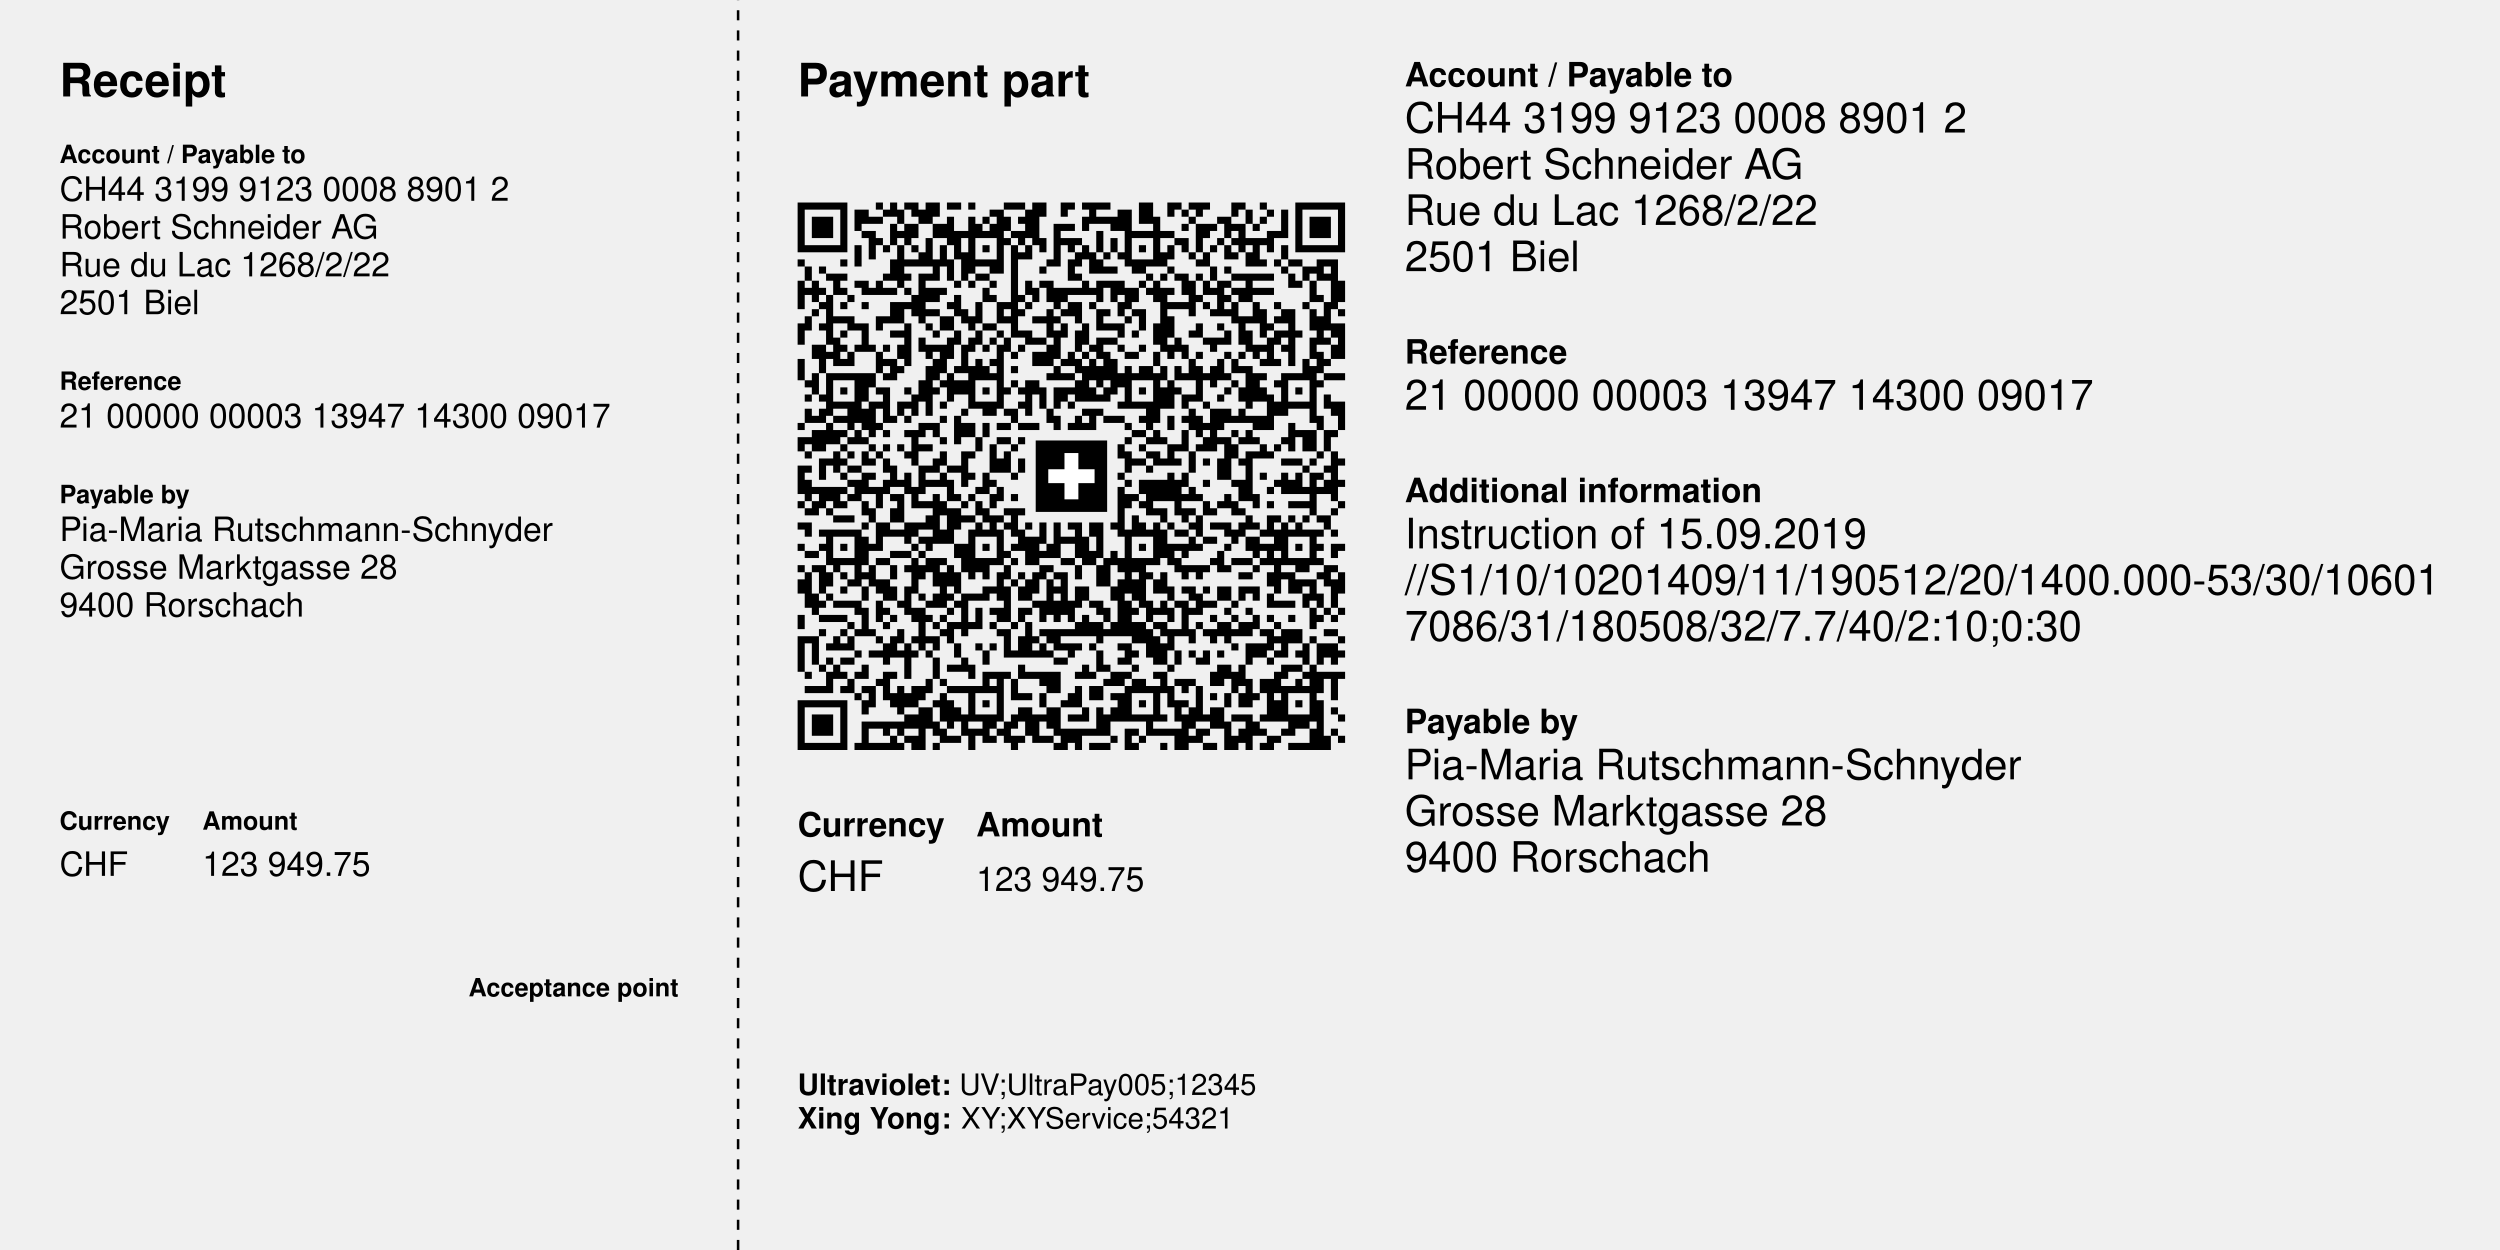
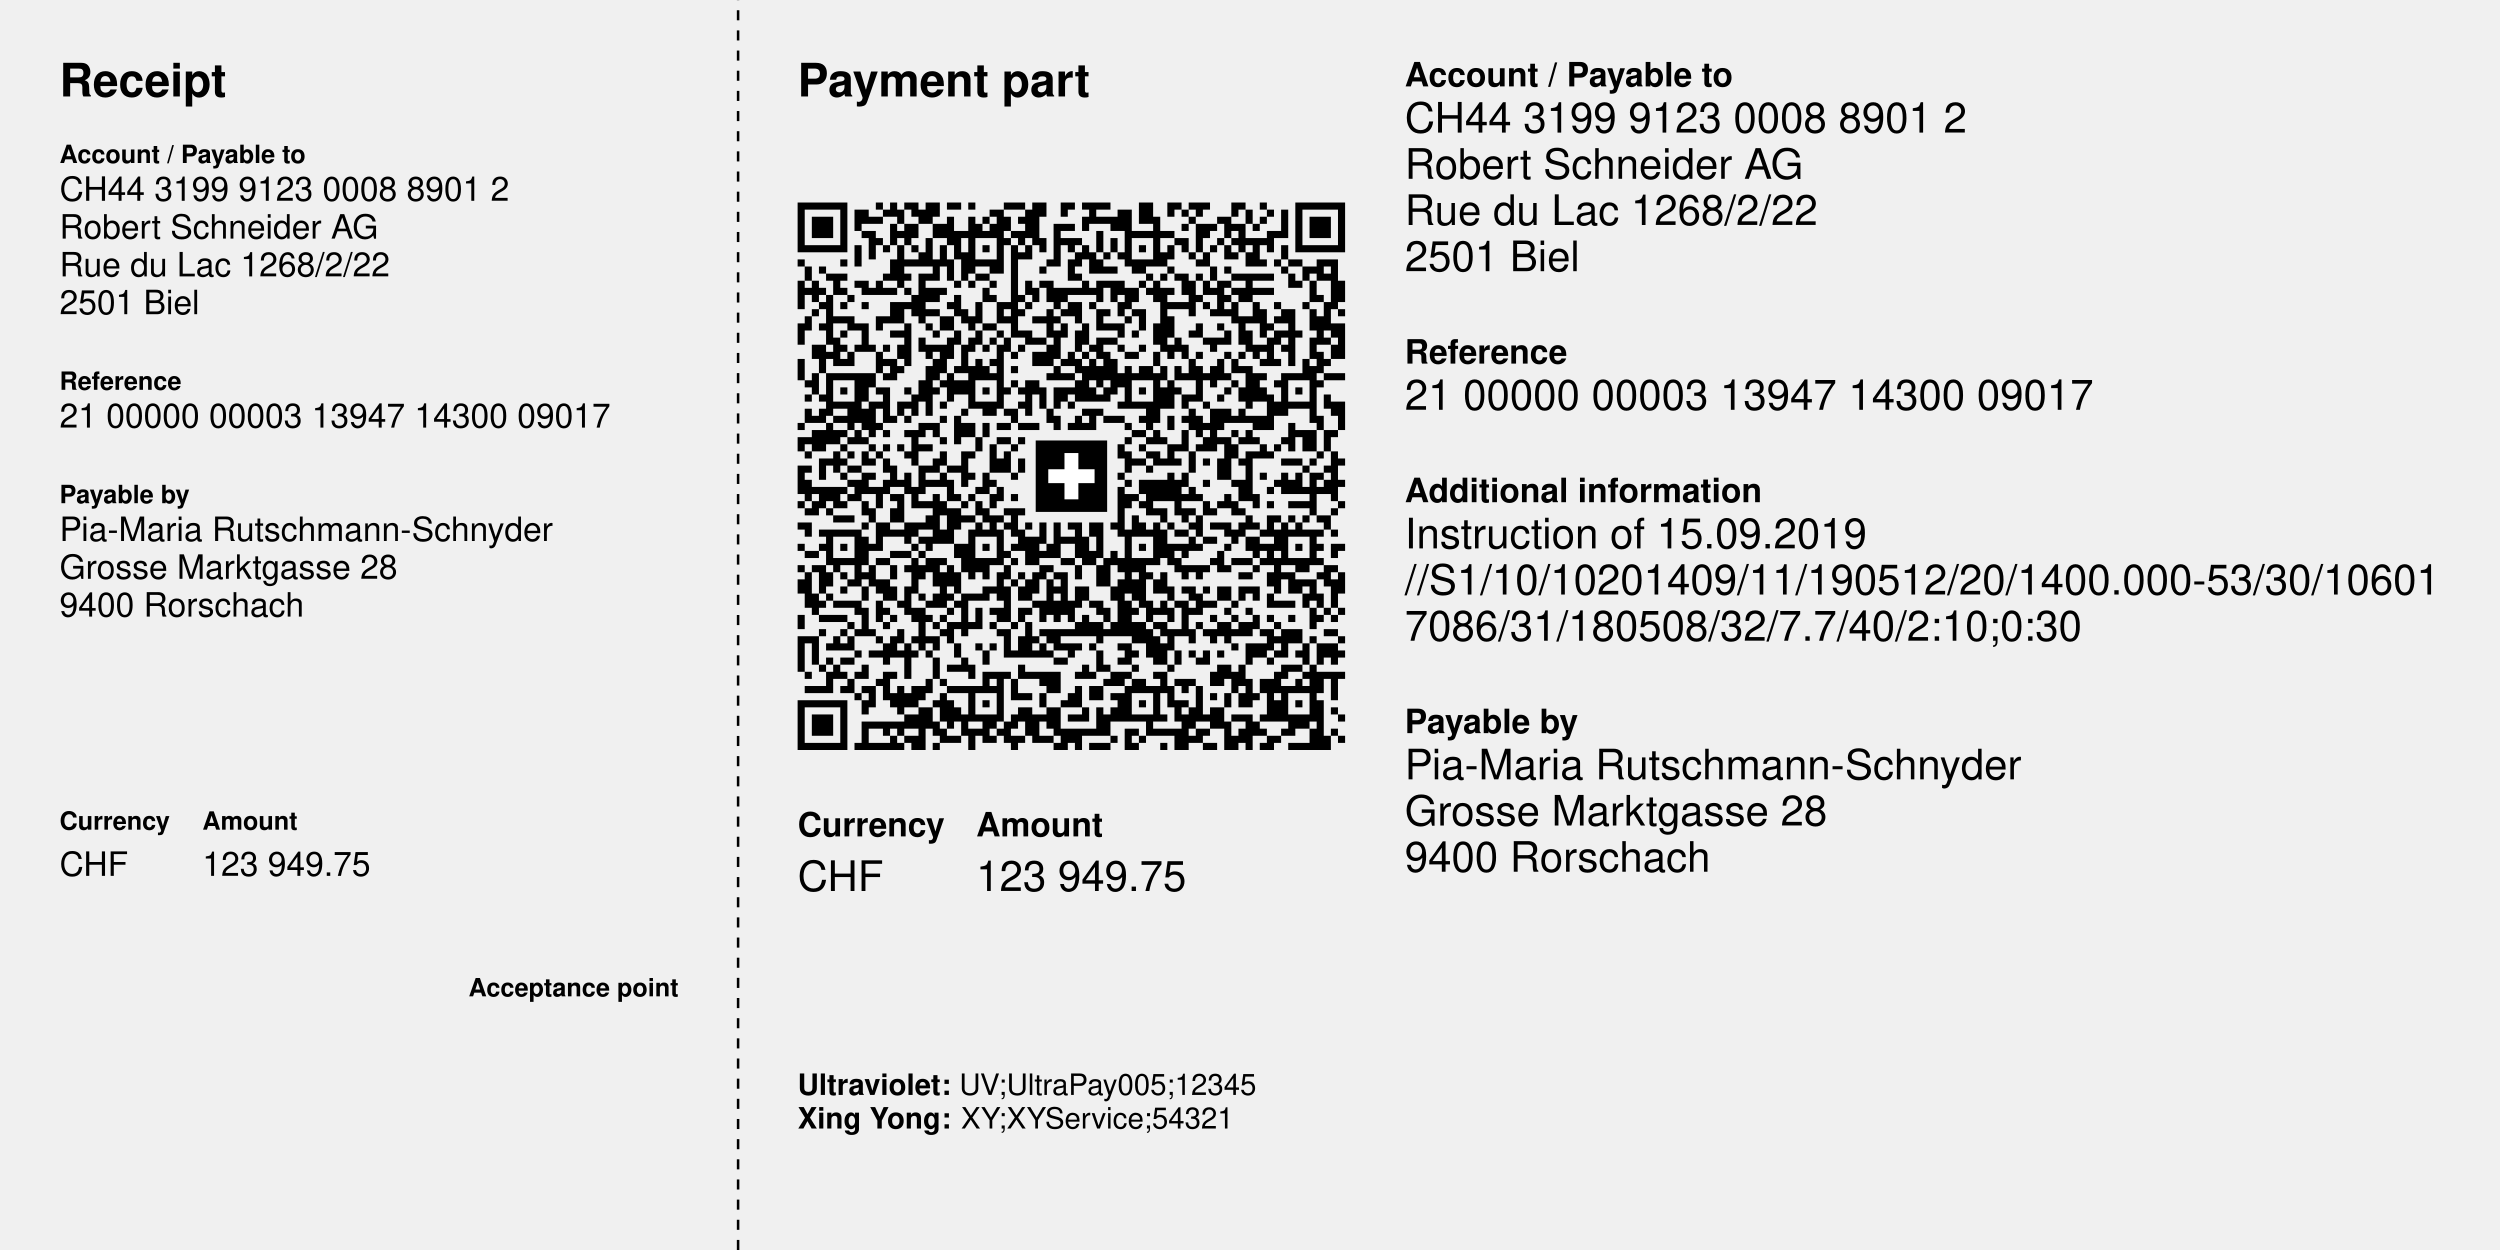
<svg xmlns="http://www.w3.org/2000/svg" width="210mm" height="105mm" version="1.1" viewBox="0 0 595.276 297.638">
  <g font-family="Helvetica,Arial,&quot;Liberation Sans&quot;" transform="translate(0 297.638)">
    <g transform="translate(189.921 0)">
      <text x="0" y="-274.665" font-size="11" font-weight="bold">Payment part</text>
    </g>
    <g transform="translate(189.921 -119.055) scale(1.693)">
      <path d="M0,-77h7v1h-7zm11,0h1v1h-1zm2,0h1v2h-1zm2,0h2v1h-2zm3,0h2v2h-2zm3,0h2v1h-2z m3,0h1v1h-1zm5,0h3v1h-3zm4,0h1v6h-1zm1,0h1v2h-1zm3,0h2v1h-2zm3,0h4v1h-4z m8,0h2v3h-2zm4,0h2v1h-2zm3,0h3v1h-3zm6,0h2v1h-2zm4,0h1v1h-1zm5,0h7v1h-7z m-70,1h1v6h-1zm6,0h1v6h-1zm2,0h2v2h-2zm4,0h1v1h-1zm2,0h1v2h-1zm2,0h2v1h-2z m11,0h2v1h-2zm5,0h1v4h-1zm5,0h1v1h-1zm4,0h1v2h-1zm4,0h2v3h-2zm7,0h1v1h-1z m2,0h1v1h-1zm2,0h1v1h-1zm5,0h1v1h-1zm2,0h1v2h-1zm3,0h1v1h-1zm2,0h1v4h-1z m2,0h1v6h-1zm6,0h1v6h-1zm-74,1h3v3h-3zm8,0h2v1h-2zm7,0h2v1h-2zm4,0h1v4h-1z m3,0h1v8h-1zm2,0h1v1h-1zm2,0h1v8h-1zm1,0h1v2h-1zm2,0h1v1h-1zm9,0h1v2h-1z m2,0h3v1h-3zm8,0h1v7h-1zm5,0h1v1h-1zm4,0h2v1h-2zm6,0h1v1h-1zm7,0h3v3h-3z m-64,1h1v1h-1zm5,0h1v3h-1zm2,0h2v2h-2zm4,0h2v2h-2zm6,0h1v2h-1zm2,0h1v2h-1z m9,0h1v6h-1zm1,0h2v1h-2zm7,0h1v1h-1zm10,0h1v1h-1zm2,0h2v2h-2zm2,0h1v1h-1z m2,0h3v1h-3zm4,0h1v1h-1zm-55,1h2v1h-2zm5,0h1v1h-1zm8,0h1v4h-1zm1,0h1v1h-1z m3,0h1v1h-1zm4,0h2v1h-2zm12,0h1v3h-1zm4,0h1v5h-1zm1,0h3v1h-3zm4,0h2v1h-2z m9,0h1v1h-1zm2,0h1v3h-1zm4,0h1v3h-1zm1,0h1v1h-1zm-57,1h1v3h-1zm1,0h1v1h-1z m4,0h1v1h-1zm3,0h1v4h-1zm11,0h1v1h-1zm2,0h1v1h-1zm3,0h1v2h-1zm3,0h3v1h-3z m7,0h1v2h-1zm9,0h2v1h-2zm3,0h1v2h-1zm3,0h1v1h-1zm2,0h1v1h-1zm2,0h3v1h-3z m-62,1h5v1h-5zm7,0h1v3h-1zm4,0h1v1h-1zm2,0h1v6h-1zm2,0h1v1h-1zm4,0h1v3h-1z m6,0h1v1h-1zm4,0h1v13h-1zm2,0h1v2h-1zm6,0h1v1h-1zm2,0h1v2h-1zm8,0h1v1h-1z m4,0h1v2h-1zm2,0h1v1h-1zm4,0h1v1h-1zm2,0h1v2h-1zm4,0h1v3h-1zm4,0h1v2h-1z m3,0h5v1h-5zm-54,1h1v2h-1zm6,0h1v4h-1zm8,0h1v1h-1zm8,0h1v2h-1zm2,0h1v3h-1z m2,0h1v1h-1zm2,0h1v1h-1zm6,0h1v2h-1zm4,0h1v1h-1zm2,0h1v2h-1zm4,0h1v1h-1z m2,0h1v2h-1zm-63,1h1v1h-1zm6,0h1v1h-1zm7,0h1v3h-1zm2,0h2v1h-2zm4,0h1v3h-1z m2,0h1v3h-1zm4,0h3v1h-3zm10,0h1v1h-1zm3,0h1v3h-1zm4,0h1v2h-1zm5,0h2v2h-2z m2,0h1v1h-1zm7,0h1v1h-1zm9,0h1v1h-1zm2,0h1v1h-1zm2,0h2v1h-2zm4,0h3v1h-3z m-72,1h1v2h-1zm2,0h1v1h-1zm24,0h1v1h-1zm7,0h1v1h-1zm9,0h2v1h-2zm9,0h1v1h-1z m6,0h1v2h-1zm2,0h1v1h-1zm8,0h1v1h-1zm3,0h3v1h-3zm4,0h1v6h-1zm-71,1h3v1h-3z m8,0h1v1h-1zm3,0h1v1h-1zm2,0h1v7h-1zm1,0h1v1h-1zm7,0h2v1h-2zm14,0h1v1h-1z m10,0h1v1h-1zm2,0h1v1h-1zm2,0h2v1h-2zm3,0h1v1h-1zm5,0h6v1h-6zm8,0h1v2h-1z m2,0h1v1h-1zm2,0h2v1h-2zm-73,1h1v4h-1zm2,0h1v3h-1zm3,0h1v2h-1zm3,0h2v1h-2z m3,0h1v2h-1zm11,0h1v1h-1zm2,0h1v1h-1zm3,0h1v1h-1zm5,0h1v2h-1zm2,0h2v1h-2z m6,0h1v2h-1zm2,0h4v1h-4zm6,0h1v1h-1zm2,0h1v3h-1zm4,0h2v2h-2zm3,0h1v2h-1z m2,0h1v5h-1zm1,0h1v1h-1zm3,0h1v3h-1zm7,0h1v1h-1zm2,0h1v3h-1zm4,0h1v3h-1z m-75,1h1v1h-1zm2,0h1v1h-1zm3,0h1v1h-1zm3,0h2v1h-2zm3,0h2v1h-2zm3,0h1v1h-1z m3,0h2v2h-2zm2,0h1v1h-1zm6,0h1v2h-1zm7,0h1v2h-1zm2,0h3v2h-3zm3,0h2v1h-2z m3,0h2v1h-2zm3,0h4v1h-4zm5,0h1v1h-1zm2,0h1v9h-1zm1,0h1v1h-1zm6,0h1v1h-1z m3,0h2v1h-2zm3,0h3v1h-3zm-60,1h1v7h-1zm3,0h1v1h-1zm9,0h1v3h-1zm6,0h1v3h-1z m5,0h1v1h-1zm4,0h1v1h-1zm11,0h1v1h-1zm2,0h1v1h-1zm2,0h2v1h-2zm9,0h1v3h-1z m1,0h1v1h-1zm4,0h1v1h-1zm2,0h1v1h-1zm11,0h1v1h-1zm-70,1h1v1h-1zm3,0h1v1h-1z m3,0h1v1h-1zm4,0h2v3h-2zm2,0h1v1h-1zm6,0h1v1h-1zm4,0h1v3h-1zm3,0h1v3h-1z m1,0h1v1h-1zm3,0h1v1h-1zm4,0h1v1h-1zm2,0h2v2h-2zm3,0h1v1h-1zm4,0h2v1h-2z m7,0h3v1h-3zm5,0h1v1h-1zm4,0h1v3h-1zm3,0h1v3h-1zm3,0h1v1h-1zm4,0h1v1h-1z m3,0h1v4h-1zm-72,1h1v1h-1zm16,0h2v1h-2zm5,0h1v2h-1zm8,0h1v1h-1zm4,0h1v4h-1z m2,0h1v1h-1zm5,0h1v3h-1zm1,0h1v1h-1zm2,0h1v1h-1zm2,0h2v1h-2zm11,0h1v1h-1z m2,0h1v1h-1zm5,0h1v4h-1zm3,0h2v2h-2zm4,0h1v3h-1zm4,0h1v1h-1zm-75,1h1v2h-1z m4,0h3v1h-3zm6,0h2v1h-2zm9,0h2v2h-2zm4,0h1v2h-1zm5,0h1v1h-1zm4,0h2v1h-2z m3,0h1v1h-1zm3,0h1v1h-1zm7,0h1v1h-1zm2,0h1v2h-1zm4,0h1v3h-1zm10,0h1v4h-1z m1,0h1v1h-1zm4,0h1v1h-1zm6,0h1v4h-1zm-73,1h1v3h-1zm3,0h1v1h-1zm4,0h3v1h-3z m4,0h1v1h-1zm4,0h1v6h-1zm3,0h1v1h-1zm8,0h2v1h-2zm11,0h1v2h-1zm3,0h1v3h-1z m3,0h3v1h-3zm7,0h1v3h-1zm6,0h1v2h-1zm3,0h1v1h-1zm7,0h1v1h-1zm3,0h1v6h-1z m6,0h2v2h-2zm-69,1h1v1h-1zm3,0h1v3h-1zm4,0h2v1h-2zm6,0h1v1h-1zm3,0h1v2h-1z m3,0h1v2h-1zm3,0h1v1h-1zm3,0h2v1h-2zm5,0h1v4h-1zm3,0h1v3h-1zm6,0h1v1h-1z m2,0h1v1h-1zm8,0h1v1h-1zm5,0h1v2h-1zm3,0h1v3h-1zm4,0h2v1h-2zm3,0h1v1h-1z m-65,1h1v4h-1zm12,0h1v2h-1zm4,0h1v3h-1zm3,0h1v2h-1zm3,0h1v1h-1zm2,0h1v2h-1z m3,0h3v1h-3zm10,0h3v1h-3zm11,0h1v2h-1zm4,0h3v1h-3zm9,0h1v4h-1zm1,0h1v1h-1z m5,0h1v3h-1zm2,0h1v1h-1zm2,0h1v3h-1zm-74,1h2v2h-2zm4,0h1v1h-1zm2,0h1v1h-1z m2,0h1v1h-1zm2,0h1v1h-1zm2,0h1v2h-1zm4,0h3v1h-3zm5,0h1v4h-1zm3,0h1v1h-1z m2,0h1v9h-1zm3,0h1v1h-1zm4,0h1v3h-1zm6,0h2v1h-2zm4,0h1v1h-1zm3,0h1v1h-1z m4,0h1v2h-1zm2,0h1v2h-1zm4,0h1v1h-1zm6,0h2v1h-2zm4,0h1v1h-1zm7,0h1v2h-1z m-71,1h1v1h-1zm3,0h1v2h-1zm4,0h1v3h-1zm7,0h1v1h-1zm2,0h1v3h-1zm10,0h1v1h-1z m3,0h2v2h-2zm5,0h1v2h-1zm2,0h1v1h-1zm2,0h2v1h-2zm4,0h2v1h-2zm4,0h1v2h-1z m6,0h1v1h-1zm4,0h1v1h-1zm2,0h1v1h-1zm2,0h1v1h-1zm9,0h1v3h-1zm-73,1h1v3h-1z m3,0h1v2h-1zm3,0h1v1h-1zm6,0h2v1h-2zm7,0h1v3h-1zm6,0h1v3h-1zm2,0h1v1h-1z m10,0h1v1h-1zm2,0h1v2h-1zm2,0h1v3h-1zm2,0h2v3h-2zm12,0h1v3h-1zm4,0h1v3h-1z m2,0h1v2h-1zm4,0h1v1h-1zm2,0h1v1h-1zm4,0h1v3h-1zm3,0h1v1h-1zm-61,1h2v1h-2z m5,0h1v7h-1zm4,0h1v1h-1zm2,0h1v6h-1zm2,0h1v2h-1zm4,0h1v1h-1zm6,0h1v2h-1z m4,0h1v5h-1zm2,0h1v3h-1zm4,0h1v6h-1zm2,0h2v2h-2zm3,0h1v2h-1zm2,0h1v2h-1z m3,0h1v5h-1zm2,0h1v3h-1zm4,0h2v1h-2zm10,0h1v8h-1zm-70,1h1v3h-1zm2,0h7v1h-7z m8,0h2v1h-2zm9,0h1v4h-1zm6,0h1v1h-1zm8,0h1v1h-1zm2,0h2v1h-2zm8,0h1v2h-1z m2,0h1v1h-1zm3,0h1v7h-1zm4,0h1v1h-1zm3,0h1v1h-1zm3,0h1v1h-1zm3,0h2v4h-2z m2,0h1v1h-1zm3,0h1v6h-1zm1,0h2v1h-2zm5,0h3v1h-3zm-73,1h1v1h-1zm3,0h1v5h-1z m4,0h2v3h-2zm2,0h1v1h-1zm7,0h1v3h-1zm3,0h1v1h-1zm2,0h2v2h-2zm8,0h1v1h-1z m2,0h1v5h-1zm1,0h1v2h-1zm6,0h1v3h-1zm5,0h1v2h-1zm8,0h1v4h-1zm9,0h1v1h-1z m6,0h1v1h-1zm6,0h1v1h-1zm-67,1h1v1h-1zm5,0h2v1h-2zm4,0h1v1h-1zm4,0h1v1h-1z m7,0h1v1h-1zm3,0h1v1h-1zm2,0h1v1h-1zm3,0h1v3h-1zm2,0h2v2h-2zm2,0h1v1h-1z m3,0h1v2h-1zm2,0h1v2h-1zm5,0h1v1h-1zm3,0h1v3h-1zm2,0h1v1h-1zm7,0h1v1h-1z m2,0h1v2h-1zm3,0h1v2h-1zm5,0h1v1h-1zm-69,1h1v1h-1zm2,0h1v1h-1zm9,0h1v4h-1z m4,0h1v3h-1zm26,0h1v1h-1zm12,0h2v1h-2zm5,0h1v1h-1zm7,0h1v5h-1zm8,0h1v2h-1z m-69,1h4v1h-4zm5,0h1v5h-1zm1,0h1v1h-1zm3,0h2v1h-2zm6,0h1v1h-1zm5,0h3v1h-3z m6,0h1v1h-1zm5,0h1v1h-1zm2,0h1v1h-1zm7,0h1v1h-1zm2,0h3v1h-3zm7,0h1v1h-1z m3,0h1v1h-1zm6,0h1v1h-1zm4,0h1v2h-1zm2,0h3v1h-3zm6,0h2v2h-2zm-74,1h1v2h-1z m2,0h1v2h-1zm4,0h3v2h-3zm7,0h1v1h-1zm9,0h1v1h-1zm3,0h2v1h-2zm3,0h2v1h-2z m6,0h1v2h-1zm5,0h3v1h-3zm9,0h1v3h-1zm6,0h1v3h-1zm3,0h3v2h-3zm4,0h1v2h-1z m-60,1h1v1h-1zm3,0h2v1h-2zm8,0h1v1h-1zm2,0h1v1h-1zm5,0h1v1h-1zm2,0h1v4h-1z m8,0h1v1h-1zm6,0h1v2h-1zm3,0h1v2h-1zm2,0h1v2h-1zm2,0h3v1h-3zm5,0h1v1h-1z m4,0h1v2h-1zm2,0h1v1h-1zm2,0h1v3h-1zm5,0h1v1h-1zm2,0h3v1h-3zm10,0h1v2h-1z m3,0h1v2h-1zm-76,1h1v1h-1zm4,0h1v3h-1zm3,0h1v1h-1zm2,0h1v1h-1zm2,0h1v1h-1z m6,0h3v1h-3zm6,0h2v2h-2zm3,0h1v2h-1zm2,0h2v1h-2zm3,0h3v1h-3zm7,0h1v1h-1z m2,0h1v1h-1zm6,0h1v1h-1zm11,0h3v1h-3zm7,0h2v1h-2zm5,0h1v4h-1zm-67,1h2v3h-2z m3,0h2v1h-2zm3,0h1v2h-1zm4,0h1v1h-1zm3,0h3v1h-3zm4,0h1v1h-1zm28,0h2v1h-2z m3,0h1v2h-1zm4,0h1v3h-1zm4,0h1v3h-1zm3,0h1v1h-1zm2,0h1v2h-1zm7,0h3v1h-3z m4,0h1v3h-1zm1,0h1v1h-1zm-75,1h2v1h-2zm5,0h1v1h-1zm2,0h1v1h-1zm2,0h1v1h-1z m7,0h1v4h-1zm4,0h1v1h-1zm5,0h1v2h-1zm3,0h2v1h-2zm3,0h1v1h-1zm15,0h1v1h-1z m3,0h1v1h-1zm2,0h1v1h-1zm6,0h1v2h-1zm2,0h2v1h-2zm3,0h1v1h-1zm2,0h1v1h-1z m4,0h1v1h-1zm3,0h2v2h-2zm-71,1h1v1h-1zm6,0h1v1h-1zm4,0h1v1h-1zm2,0h1v1h-1z m2,0h1v1h-1zm3,0h2v1h-2zm10,0h1v4h-1zm3,0h1v1h-1zm15,0h1v2h-1zm3,0h1v1h-1z m4,0h1v3h-1zm1,0h1v1h-1zm3,0h1v1h-1zm4,0h1v5h-1zm1,0h1v2h-1zm4,0h1v2h-1z m2,0h1v1h-1zm-66,1h1v1h-1zm4,0h1v3h-1zm2,0h1v1h-1zm2,0h1v2h-1zm2,0h1v1h-1z m4,0h1v1h-1zm5,0h1v2h-1zm3,0h1v5h-1zm1,0h1v1h-1zm5,0h1v3h-1zm17,0h1v3h-1z m3,0h2v1h-2zm6,0h1v3h-1zm8,0h1v7h-1zm1,0h1v1h-1zm2,0h1v1h-1zm7,0h1v1h-1z m2,0h1v7h-1zm-72,1h1v3h-1zm1,0h1v1h-1zm2,0h1v1h-1zm4,0h1v1h-1zm2,0h1v2h-1z m7,0h1v2h-1zm9,0h1v2h-1zm3,0h1v2h-1zm16,0h2v1h-2zm3,0h2v1h-2zm3,0h1v1h-1z m4,0h1v1h-1zm2,0h1v3h-1zm3,0h1v1h-1zm6,0h3v1h-3zm4,0h1v1h-1zm4,0h1v1h-1z m-76,1h1v4h-1zm1,0h1v1h-1zm6,0h2v1h-2zm6,0h1v3h-1zm4,0h1v4h-1zm1,0h1v1h-1z m3,0h2v1h-2zm28,0h1v1h-1zm22,0h1v1h-1zm3,0h1v1h-1zm-68,1h1v1h-1zm3,0h1v3h-1z m1,0h1v1h-1zm5,0h1v3h-1zm5,0h1v2h-1zm4,0h1v1h-1zm2,0h1v3h-1zm4,0h1v1h-1z m15,0h1v1h-1zm7,0h1v4h-1zm2,0h1v2h-1zm11,0h1v1h-1zm3,0h1v3h-1zm2,0h1v3h-1z m2,0h1v6h-1zm1,0h1v1h-1zm-72,1h1v3h-1zm6,0h2v1h-2zm5,0h1v2h-1zm2,0h1v1h-1z m4,0h2v1h-2zm3,0h1v3h-1zm6,0h1v1h-1zm19,0h1v1h-1zm2,0h4v2h-4zm5,0h1v5h-1z m4,0h1v1h-1zm4,0h2v1h-2zm6,0h1v1h-1zm2,0h1v2h-1zm5,0h1v2h-1zm2,0h1v1h-1z m-74,1h5v1h-5zm6,0h1v2h-1zm2,0h2v1h-2zm6,0h1v3h-1zm9,0h1v1h-1zm3,0h1v2h-1z m17,0h1v7h-1zm10,0h1v2h-1zm7,0h1v2h-1zm4,0h1v1h-1zm5,0h1v1h-1zm2,0h1v1h-1z m-70,1h3v1h-3zm4,0h1v1h-1zm4,0h1v2h-1zm2,0h2v1h-2zm6,0h1v7h-1zm3,0h1v1h-1z m2,0h1v1h-1zm3,0h1v2h-1zm3,0h1v1h-1zm16,0h2v1h-2zm3,0h3v1h-3zm5,0h1v1h-1z m2,0h1v1h-1zm4,0h1v2h-1zm4,0h1v2h-1zm-64,1h1v1h-1zm2,0h2v1h-2zm3,0h2v1h-2z m4,0h1v2h-1zm5,0h1v3h-1zm3,0h2v1h-2zm3,0h1v2h-1zm3,0h1v1h-1zm2,0h1v2h-1z m21,0h1v1h-1zm2,0h2v1h-2zm9,0h1v2h-1zm2,0h1v1h-1zm2,0h1v2h-1zm5,0h1v1h-1z m3,0h3v1h-3zm7,0h1v1h-1zm-75,1h2v1h-2zm3,0h1v1h-1zm6,0h1v2h-1zm3,0h1v2h-1z m8,0h2v3h-2zm5,0h1v2h-1zm3,0h3v1h-3zm20,0h3v1h-3zm5,0h2v1h-2zm4,0h1v1h-1z m4,0h1v1h-1zm13,0h1v1h-1zm-70,1h3v1h-3zm13,0h1v2h-1zm5,0h2v1h-2zm4,0h1v3h-1z m1,0h1v1h-1zm2,0h1v3h-1zm17,0h1v3h-1zm4,0h1v1h-1zm3,0h1v1h-1zm2,0h1v3h-1z m7,0h1v2h-1zm3,0h1v3h-1zm1,0h1v1h-1zm2,0h1v1h-1zm2,0h1v1h-1zm2,0h2v1h-2z m-73,1h2v1h-2zm9,0h1v1h-1zm2,0h2v2h-2zm4,0h2v2h-2zm2,0h1v1h-1zm8,0h1v2h-1z m4,0h1v1h-1zm3,0h1v1h-1zm2,0h1v3h-1zm2,0h1v5h-1zm2,0h2v1h-2zm3,0h2v2h-2z m3,0h1v1h-1zm4,0h1v2h-1zm2,0h1v6h-1zm2,0h1v1h-1zm3,0h1v1h-1zm3,0h3v1h-3z m4,0h1v2h-1zm2,0h1v1h-1zm4,0h1v6h-1zm2,0h1v2h-1zm4,0h1v1h-1zm-73,1h1v1h-1z m2,0h6v1h-6zm10,0h2v1h-2zm7,0h2v2h-2zm4,0h1v7h-1zm2,0h1v1h-1zm2,0h1v5h-1z m3,0h1v3h-1zm8,0h1v4h-1zm7,0h1v9h-1zm3,0h1v1h-1zm2,0h1v4h-1zm2,0h2v1h-2z m7,0h2v1h-2zm5,0h1v1h-1zm2,0h1v3h-1zm2,0h1v1h-1zm2,0h3v1h-3zm4,0h1v1h-1z m-71,1h1v4h-1zm4,0h2v4h-2zm3,0h1v2h-1zm4,0h1v1h-1zm2,0h2v1h-2zm15,0h2v4h-2z m5,0h2v1h-2zm3,0h1v4h-1zm2,0h1v3h-1zm13,0h1v2h-1zm2,0h2v1h-2zm4,0h1v1h-1z m2,0h2v2h-2zm9,0h1v4h-1zm-72,1h1v1h-1zm3,0h1v1h-1zm3,0h1v1h-1zm4,0h1v1h-1z m6,0h1v1h-1zm2,0h1v1h-1zm4,0h2v2h-2zm4,0h1v1h-1zm4,0h1v1h-1zm5,0h1v2h-1z m13,0h1v1h-1zm4,0h3v1h-3zm4,0h1v1h-1zm4,0h1v1h-1zm5,0h2v1h-2zm5,0h1v1h-1z m3,0h1v1h-1zm2,0h2v1h-2zm-74,1h2v1h-2zm12,0h3v1h-3zm4,0h1v1h-1zm12,0h1v1h-1z m5,0h1v1h-1zm7,0h1v2h-1zm3,0h1v2h-1zm8,0h1v2h-1zm2,0h1v1h-1zm5,0h1v3h-1z m5,0h1v1h-1zm2,0h1v2h-1zm9,0h1v1h-1zm-70,1h3v1h-3zm6,0h2v1h-2zm5,0h1v5h-1z m2,0h2v2h-2zm2,0h1v1h-1zm3,0h1v2h-1zm2,0h2v2h-2zm2,0h1v1h-1zm3,0h1v1h-1z m7,0h2v1h-2zm6,0h1v4h-1zm2,0h1v2h-1zm2,0h2v2h-2zm2,0h1v1h-1zm4,0h1v2h-1z m5,0h1v1h-1zm3,0h3v1h-3zm4,0h1v1h-1zm2,0h1v5h-1zm2,0h3v1h-3zm4,0h1v1h-1z m-73,1h1v1h-1zm2,0h2v1h-2zm3,0h1v1h-1zm3,0h1v3h-1zm2,0h1v3h-1zm3,0h1v2h-1z m2,0h1v1h-1zm2,0h1v2h-1zm4,0h1v3h-1zm8,0h1v2h-1zm5,0h2v1h-2zm5,0h1v2h-1z m3,0h1v3h-1zm12,0h4v1h-4zm6,0h1v1h-1zm4,0h1v1h-1zm6,0h2v1h-2zm4,0h1v3h-1z m1,0h1v1h-1zm-74,1h1v5h-1zm2,0h2v2h-2zm3,0h1v1h-1zm3,0h1v1h-1zm10,0h2v2h-2z m3,0h1v3h-1zm4,0h1v1h-1zm2,0h1v4h-1zm3,0h1v1h-1zm2,0h1v3h-1zm1,0h1v1h-1z m2,0h2v1h-2zm12,0h1v5h-1zm1,0h1v1h-1zm2,0h1v3h-1zm3,0h1v1h-1zm2,0h1v1h-1z m6,0h2v1h-2zm4,0h1v2h-1zm2,0h2v1h-2zm5,0h1v1h-1zm3,0h1v3h-1zm-76,1h1v2h-1z m7,0h1v1h-1zm4,0h2v2h-2zm19,0h1v1h-1zm2,0h1v3h-1zm3,0h1v5h-1zm2,0h1v5h-1z m8,0h1v8h-1zm2,0h1v3h-1zm3,0h1v2h-1zm19,0h4v1h-4zm6,0h1v4h-1zm-72,1h1v1h-1z m3,0h1v1h-1zm3,0h1v2h-1zm4,0h1v2h-1zm2,0h1v4h-1zm5,0h1v3h-1zm6,0h2v1h-2z m3,0h1v5h-1zm2,0h1v2h-1zm5,0h1v1h-1zm3,0h2v2h-2zm5,0h1v2h-1zm8,0h1v2h-1z m2,0h2v1h-2zm3,0h1v1h-1zm2,0h2v2h-2zm3,0h3v1h-3zm7,0h2v1h-2zm3,0h1v2h-1z m-70,1h1v3h-1zm2,0h1v1h-1zm8,0h1v1h-1zm5,0h1v1h-1zm2,0h1v2h-1zm2,0h1v1h-1z m2,0h1v6h-1zm1,0h3v1h-3zm31,0h2v1h-2zm7,0h1v1h-1zm2,0h1v1h-1zm2,0h1v2h-1z m5,0h1v2h-1zm2,0h1v2h-1zm-70,1h1v1h-1zm2,0h4v1h-4zm6,0h1v3h-1zm3,0h1v1h-1z m4,0h1v1h-1zm4,0h1v1h-1zm11,0h2v1h-2zm3,0h1v3h-1zm2,0h1v3h-1zm1,0h1v1h-1z m2,0h2v1h-2zm5,0h1v5h-1zm3,0h1v3h-1zm2,0h1v2h-1zm2,0h2v1h-2zm3,0h3v1h-3z m5,0h1v1h-1zm6,0h3v1h-3zm-59,1h2v1h-2zm4,0h1v1h-1zm4,0h2v2h-2zm5,0h1v1h-1z m4,0h1v3h-1zm2,0h2v1h-2zm4,0h2v1h-2zm3,0h1v2h-1zm8,0h2v1h-2zm5,0h1v1h-1z m3,0h1v1h-1zm2,0h1v2h-1zm2,0h1v4h-1zm1,0h2v1h-2zm5,0h1v1h-1zm3,0h1v1h-1z m9,0h1v3h-1zm2,0h1v1h-1zm2,0h1v1h-1zm-76,1h1v2h-1zm3,0h4v1h-4zm6,0h1v3h-1z m4,0h1v1h-1zm5,0h1v1h-1zm2,0h1v1h-1zm8,0h1v1h-1zm3,0h1v1h-1zm9,0h1v3h-1z m3,0h1v1h-1zm15,0h1v1h-1zm3,0h1v1h-1zm3,0h1v2h-1zm2,0h1v1h-1zm3,0h1v1h-1z m4,0h1v1h-1zm2,0h1v1h-1zm-68,1h1v1h-1zm5,0h1v1h-1zm5,0h1v4h-1zm2,0h1v1h-1z m2,0h1v3h-1zm1,0h1v1h-1zm2,0h1v1h-1zm3,0h1v1h-1zm3,0h1v1h-1zm2,0h1v5h-1z m7,0h1v2h-1zm2,0h2v2h-2zm3,0h1v2h-1zm3,0h2v3h-2zm3,0h2v1h-2zm6,0h1v1h-1z m3,0h2v2h-2zm3,0h2v2h-2zm5,0h1v1h-1zm-64,1h1v1h-1zm3,0h1v1h-1zm2,0h1v1h-1z m2,0h1v1h-1zm4,0h1v2h-1zm6,0h1v1h-1zm8,0h2v1h-2zm6,0h5v1h-5zm9,0h1v1h-1z m6,0h1v4h-1zm2,0h3v1h-3zm4,0h1v2h-1zm2,0h2v1h-2zm4,0h1v1h-1zm4,0h2v1h-2z m3,0h3v2h-3zm6,0h2v1h-2zm-74,1h1v5h-1zm1,0h2v1h-2zm4,0h1v2h-1zm2,0h1v2h-1z m4,0h1v1h-1zm2,0h1v3h-1zm3,0h1v1h-1zm2,0h2v1h-2zm11,0h1v3h-1zm2,0h1v3h-1z m2,0h1v1h-1zm2,0h2v1h-2zm7,0h1v1h-1zm8,0h1v4h-1zm2,0h1v2h-1zm6,0h1v1h-1z m2,0h1v1h-1zm6,0h2v1h-2zm6,0h1v1h-1zm4,0h1v1h-1zm-74,1h1v3h-1zm2,0h1v1h-1z m2,0h1v1h-1zm6,0h1v3h-1zm3,0h1v5h-1zm4,0h1v1h-1zm3,0h1v2h-1zm3,0h1v1h-1z m2,0h1v1h-1zm7,0h1v2h-1zm2,0h4v1h-4zm5,0h1v1h-1zm4,0h2v1h-2zm6,0h1v3h-1z m10,0h1v1h-1zm2,0h3v2h-3zm3,0h1v1h-1zm2,0h1v2h-1zm3,0h1v3h-1zm2,0h3v2h-3z m-65,1h1v1h-1zm2,0h2v1h-2zm4,0h1v1h-1zm2,0h1v1h-1zm2,0h1v1h-1zm8,0h1v2h-1z m4,0h1v1h-1zm3,0h1v1h-1zm2,0h1v1h-1zm3,0h1v1h-1zm4,0h1v3h-1zm4,0h2v1h-2z m7,0h1v2h-1zm2,0h1v1h-1zm2,0h1v2h-1zm2,0h1v1h-1zm8,0h1v1h-1zm3,0h1v1h-1z m6,0h1v1h-1zm-72,1h1v1h-1zm2,0h2v1h-2zm13,0h1v3h-1zm4,0h1v2h-1zm13,0h2v1h-2z m9,0h2v1h-2zm11,0h1v1h-1zm7,0h1v1h-1zm3,0h1v1h-1zm7,0h1v1h-1zm2,0h1v1h-1z m-72,1h1v1h-1zm2,0h1v2h-1zm4,0h1v2h-1zm12,0h2v1h-2zm3,0h1v2h-1zm7,0h1v2h-1z m9,0h1v2h-1zm3,0h1v1h-1zm4,0h1v1h-1zm5,0h1v1h-1zm7,0h2v2h-2zm3,0h1v3h-1z m6,0h3v1h-3zm4,0h1v8h-1zm-71,1h1v1h-1zm3,0h1v3h-1zm2,0h1v1h-1zm2,0h1v1h-1z m4,0h1v4h-1zm1,0h1v1h-1zm13,0h4v1h-4zm6,0h5v1h-5zm7,0h1v1h-1zm2,0h1v1h-1z m3,0h2v2h-2zm2,0h1v1h-1zm4,0h2v1h-2zm8,0h1v2h-1zm3,0h1v3h-1zm6,0h1v3h-1z m1,0h1v1h-1zm3,0h1v1h-1zm2,0h4v1h-4zm-66,1h1v2h-1zm4,0h1v1h-1zm7,0h1v2h-1z m2,0h1v1h-1zm6,0h1v2h-1zm2,0h1v6h-1zm2,0h1v3h-1zm4,0h3v1h-3zm9,0h1v1h-1z m4,0h2v2h-2zm4,0h1v2h-1zm2,0h3v1h-3zm6,0h1v1h-1zm4,0h1v4h-1zm2,0h2v2h-2z m5,0h1v2h-1zm3,0h1v2h-1zm2,0h1v3h-1zm-74,1h3v1h-3zm5,0h1v1h-1zm3,0h2v1h-2z m5,0h1v4h-1zm2,0h2v2h-2zm5,0h5v1h-5zm6,0h1v1h-1zm8,0h2v1h-2zm4,0h1v3h-1z m2,0h2v2h-2zm5,0h1v5h-1zm3,0h2v1h-2zm3,0h1v3h-1zm2,0h1v1h-1zm2,0h1v5h-1z m12,0h1v5h-1zm1,0h1v1h-1zm2,0h1v1h-1zm-63,1h1v1h-1zm2,0h1v2h-1zm3,0h1v2h-1z m2,0h1v2h-1zm5,0h1v4h-1zm4,0h1v4h-1zm7,0h2v1h-2zm3,0h1v2h-1zm4,0h1v2h-1z m6,0h2v1h-2zm6,0h1v4h-1zm8,0h1v1h-1zm2,0h1v2h-1zm2,0h1v2h-1zm2,0h1v1h-1z m2,0h1v4h-1zm-66,1h7v1h-7zm9,0h1v2h-1zm7,0h1v1h-1zm3,0h1v1h-1zm2,0h1v4h-1z m5,0h1v1h-1zm11,0h1v1h-1zm8,0h1v3h-1zm3,0h1v1h-1zm5,0h1v3h-1zm1,0h1v1h-1z m13,0h1v3h-1zm3,0h1v1h-1zm3,0h1v7h-1zm-73,1h1v6h-1zm6,0h1v6h-1zm11,0h2v3h-2z m5,0h1v2h-1zm9,0h2v2h-2zm4,0h2v3h-2zm5,0h1v2h-1zm2,0h1v4h-1zm2,0h1v2h-1z m11,0h1v3h-1zm3,0h2v3h-2zm17,0h1v1h-1zm-73,1h3v3h-3zm13,0h2v2h-2zm8,0h1v3h-1z m2,0h3v1h-3zm5,0h1v2h-1zm3,0h1v4h-1zm1,0h1v1h-1zm4,0h2v1h-2zm5,0h1v3h-1z m4,0h3v1h-3zm4,0h1v1h-1zm3,0h1v5h-1zm3,0h1v1h-1zm4,0h3v1h-3zm4,0h1v1h-1z m4,0h3v2h-3zm7,0h1v1h-1zm-67,1h6v1h-6zm10,0h1v2h-1zm7,0h1v3h-1zm1,0h1v1h-1z m2,0h1v3h-1zm3,0h1v2h-1zm17,0h1v2h-1zm11,0h1v4h-1zm3,0h2v2h-2zm-54,1h1v3h-1z m3,0h1v1h-1zm2,0h1v1h-1zm3,0h1v3h-1zm3,0h1v2h-1zm4,0h1v3h-1zm1,0h1v1h-1z m3,0h1v1h-1zm8,0h6v1h-6zm10,0h1v3h-1zm1,0h1v1h-1zm3,0h4v1h-4zm6,0h2v1h-2z m6,0h1v2h-1zm3,0h1v1h-1zm3,0h2v1h-2zm4,0h1v3h-1zm3,0h1v1h-1zm-62,1h1v2h-1z m2,0h2v1h-2zm6,0h2v1h-2zm6,0h1v1h-1zm3,0h2v1h-2zm4,0h2v1h-2zm3,0h3v1h-3z m7,0h1v1h-1zm4,0h1v1h-1zm5,0h1v2h-1zm2,0h2v1h-2zm6,0h1v2h-1zm2,0h1v2h-1z m3,0h2v1h-2zm8,0h1v2h-1zm2,0h1v1h-1zm-75,1h5v1h-5zm7,0h1v1h-1zm2,0h3v1h-3z m4,0h1v1h-1zm2,0h1v1h-1zm3,0h1v1h-1zm11,0h1v1h-1zm6,0h2v1h-2zm3,0h1v1h-1z m2,0h3v1h-3zm6,0h1v1h-1zm4,0h1v1h-1zm6,0h2v1h-2zm8,0h2v1h-2zm4,0h3v1h-3z" fill="#000000" />
    </g>
    <g transform="translate(189.921 -119.055)">
      <path d="M56.693,-73.701h17.008v17.008h-17.008z" fill="#000000" />
      <path d="M63.543,-70.709h3.307v11.024h-3.307zm-3.858,3.858h11.024v3.307h-11.024z" fill="#FFFFFF" />
    </g>
    <g transform="translate(189.921 0)">
      <text x="0" y="-98.482" font-size="8" font-weight="bold">Currency</text>
      <text x="0" y="-85.482" font-size="10">CHF</text>
      <text x="42.52" y="-98.482" font-size="8" font-weight="bold">Amount</text>
-       <text x="42.52" y="-85.482" font-size="8">123 949.75</text>
+       <text x="42.52" y="-85.482" font-size="10">123 949.75</text>
    </g>
    <g transform="translate(334.488 0)">
      <text x="0" y="-277.065" font-size="8" font-weight="bold">Account / Payable to</text>
      <text x="0" y="-266.065" font-size="10">CH44 3199 9123 0008 8901 2</text>
      <text x="0" y="-255.065" font-size="10">Robert Schneider AG</text>
      <text x="0" y="-244.065" font-size="10">Rue du Lac 1268/2/22</text>
      <text x="0" y="-233.065" font-size="10">2501 Biel</text>
      <text x="0" y="-211.065" font-size="8" font-weight="bold">Reference</text>
      <text x="0" y="-200.065" font-size="10">21 00000 00003 13947 14300 09017</text>
      <text x="0" y="-178.065" font-size="8" font-weight="bold">Additional information</text>
      <text x="0" y="-167.065" font-size="10">Instruction of 15.09.2019</text>
      <text x="0" y="-156.065" font-size="10">//S1/10/10201409/11/190512/20/1400.000-53/30/10601</text>
      <text x="0" y="-145.065" font-size="10">7086/31/180508/32/7.7/40/2:10;0:30</text>
      <text x="0" y="-123.065" font-size="8" font-weight="bold">Payable by</text>
      <text x="0" y="-112.065" font-size="10">Pia-Maria Rutschmann-Schnyder</text>
      <text x="0" y="-101.065" font-size="10">Grosse Marktgasse 28</text>
      <text x="0" y="-90.065" font-size="10">9400 Rorschach</text>
    </g>
    <g transform="translate(189.921 0)">
      <text x="0" y="-36.92" font-size="7" font-weight="bold">Ultraviolet: </text>
      <text x="38.507" y="-36.92" font-size="7">UV;UltraPay005;12345</text>
      <text x="0" y="-28.92" font-size="7" font-weight="bold">Xing Yong: </text>
      <text x="38.892" y="-28.92" font-size="7">XY;XYService;54321</text>
    </g>
    <g transform="translate(14.173 0)">
      <text x="0" y="-274.665" font-size="11" font-weight="bold">Receipt</text>
      <text x="0" y="-258.822" font-size="6" font-weight="bold">Account / Payable to</text>
      <text x="0" y="-249.822" font-size="8">CH44 3199 9123 0008 8901 2</text>
      <text x="0" y="-240.822" font-size="8">Robert Schneider AG</text>
      <text x="0" y="-231.822" font-size="8">Rue du Lac 1268/2/22</text>
      <text x="0" y="-222.822" font-size="8">2501 Biel</text>
      <text x="0" y="-204.822" font-size="6" font-weight="bold">Reference</text>
      <text x="0" y="-195.822" font-size="8">21 00000 00003 13947 14300 09017</text>
      <text x="0" y="-177.822" font-size="6" font-weight="bold">Payable by</text>
      <text x="0" y="-168.822" font-size="8">Pia-Maria Rutschmann-Schnyder</text>
      <text x="0" y="-159.822" font-size="8">Grosse Marktgasse 28</text>
      <text x="0" y="-150.822" font-size="8">9400 Rorschach</text>
      <text x="0" y="-100.082" font-size="6" font-weight="bold">Currency</text>
      <text x="0" y="-89.082" font-size="8">CHF</text>
      <text x="34.016" y="-100.082" font-size="6" font-weight="bold">Amount</text>
      <text x="34.016" y="-89.082" font-size="8">123 949.75</text>
      <text x="97.392" y="-60.397" font-size="6" font-weight="bold">Acceptance point</text>
    </g>
    <path d="M175.748,0l0,-297.638" stroke="#000000" stroke-width="0.6" stroke-dasharray="2.4" fill="none" />
  </g>
</svg>
